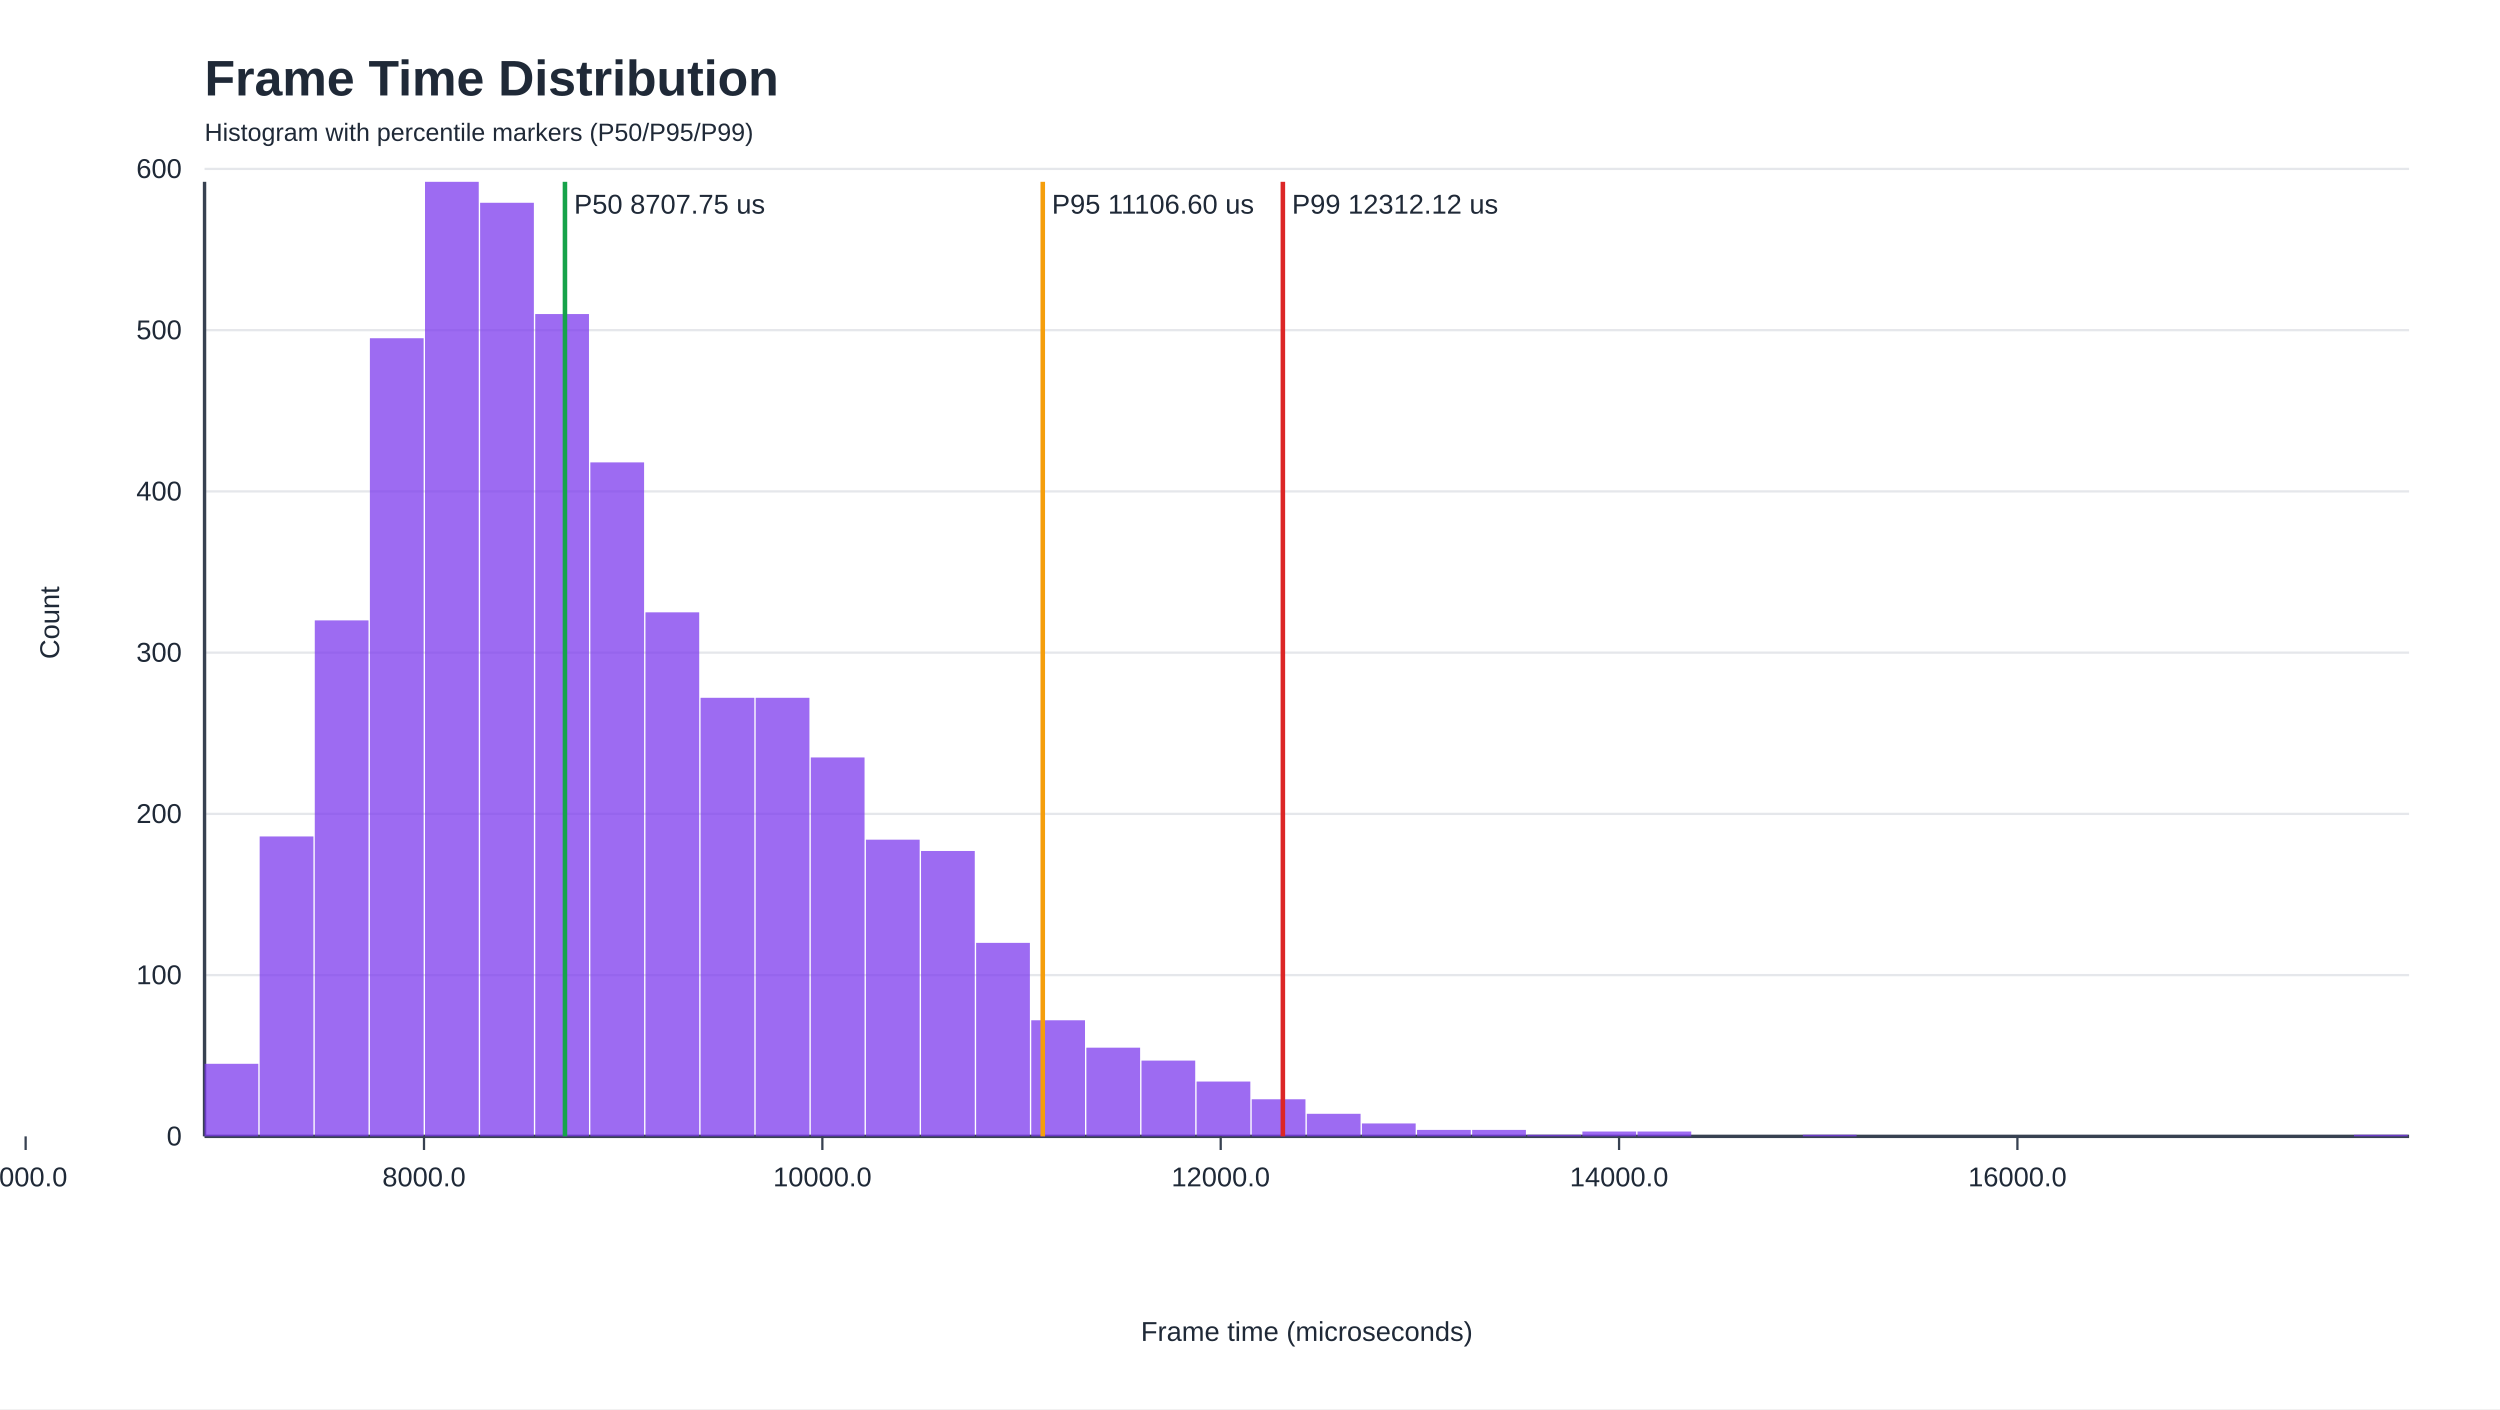
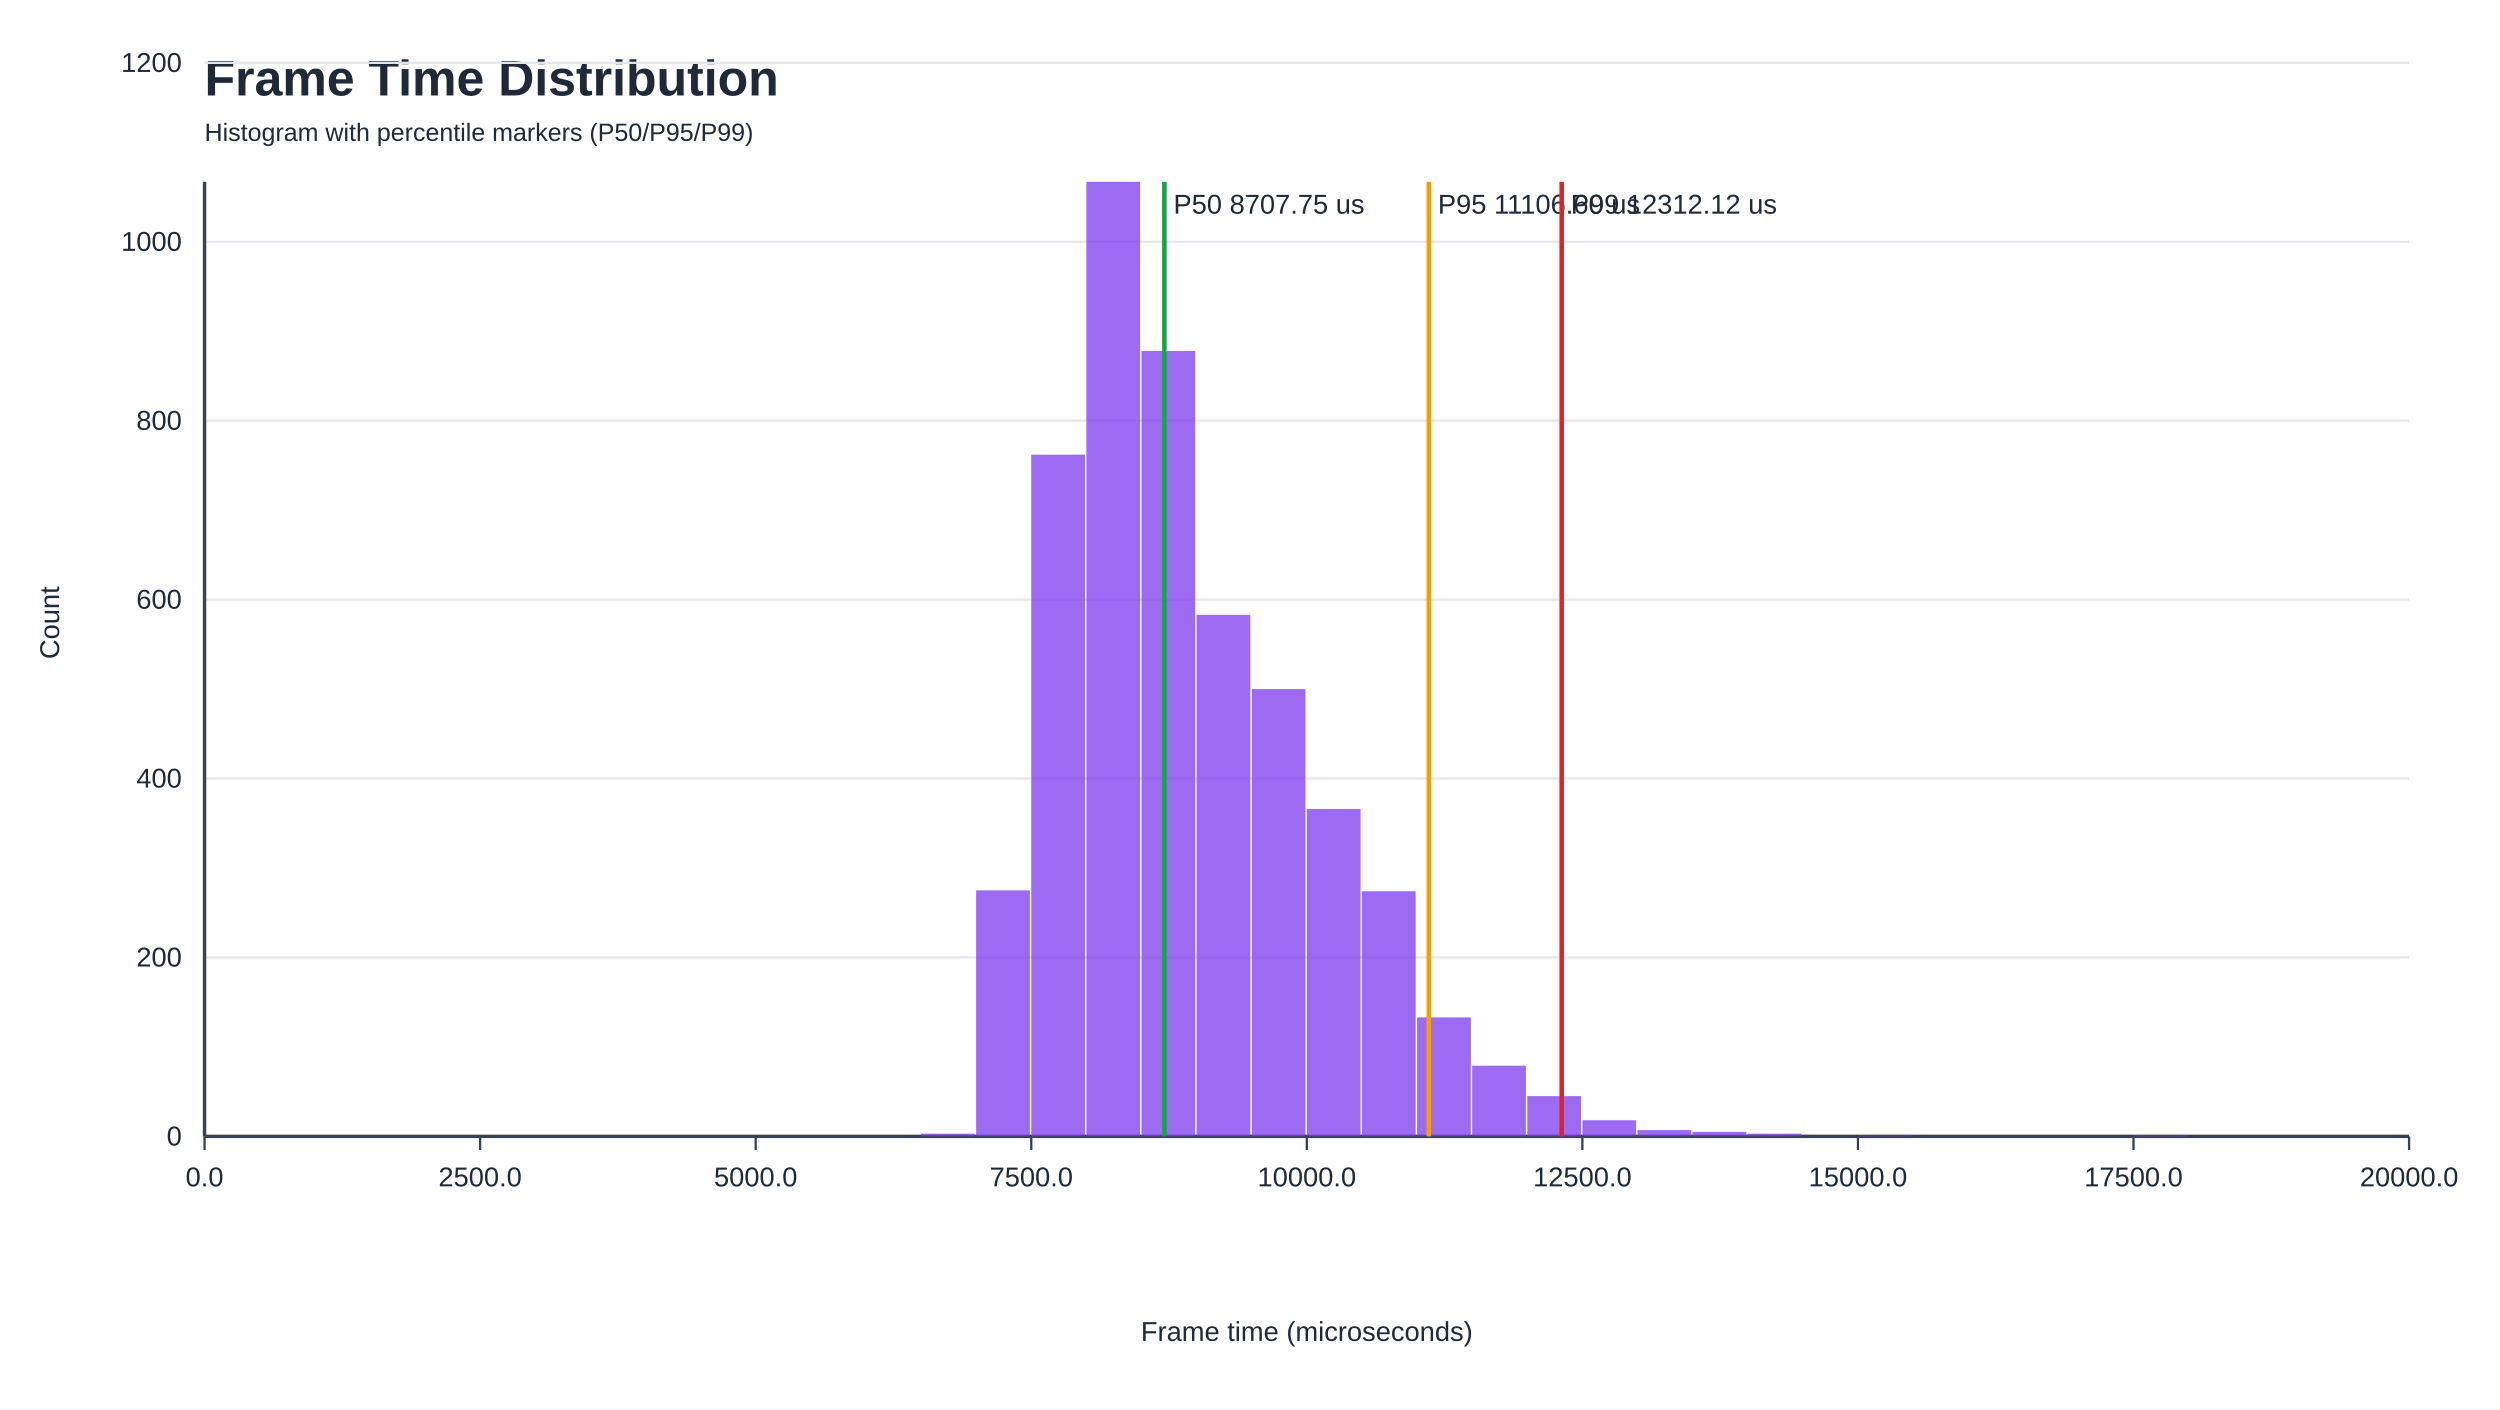
<svg xmlns="http://www.w3.org/2000/svg" width="1100" height="620" viewBox="0 0 1100 620" role="img">
  <style>text{font-family:Arial,sans-serif;fill:#1f2937;}.title{font-size:22px;font-weight:700;}.axis{font-size:12px;}.small{font-size:11px;}</style>
  <rect x="0" y="0" width="1100" height="620" fill="#ffffff" />
  <text class="title" x="90" y="42">Frame Time Distribution</text>
  <text class="small" x="90" y="62">Histogram with percentile markers (P50/P95/P99)</text>
  <line x1="90" y1="500.00" x2="1060" y2="500.00" stroke="#e5e7eb" stroke-width="1" />
  <text class="axis" x="80" y="504.00" text-anchor="end">0</text>
-   <line x1="90" y1="429.05" x2="1060" y2="429.05" stroke="#e5e7eb" stroke-width="1" />
-   <text class="axis" x="80" y="433.05" text-anchor="end">100</text>
-   <line x1="90" y1="358.11" x2="1060" y2="358.11" stroke="#e5e7eb" stroke-width="1" />
-   <text class="axis" x="80" y="362.11" text-anchor="end">200</text>
-   <line x1="90" y1="287.16" x2="1060" y2="287.16" stroke="#e5e7eb" stroke-width="1" />
-   <text class="axis" x="80" y="291.16" text-anchor="end">300</text>
-   <line x1="90" y1="216.22" x2="1060" y2="216.22" stroke="#e5e7eb" stroke-width="1" />
-   <text class="axis" x="80" y="220.22" text-anchor="end">400</text>
-   <line x1="90" y1="145.27" x2="1060" y2="145.27" stroke="#e5e7eb" stroke-width="1" />
-   <text class="axis" x="80" y="149.27" text-anchor="end">500</text>
-   <line x1="90" y1="74.32" x2="1060" y2="74.32" stroke="#e5e7eb" stroke-width="1" />
-   <text class="axis" x="80" y="78.32" text-anchor="end">600</text>
+   <line x1="90" y1="421.27" x2="1060" y2="421.27" stroke="#e5e7eb" stroke-width="1" />
+   <text class="axis" x="80" y="425.27" text-anchor="end">200</text>
+   <line x1="90" y1="342.55" x2="1060" y2="342.55" stroke="#e5e7eb" stroke-width="1" />
+   <text class="axis" x="80" y="346.55" text-anchor="end">400</text>
+   <line x1="90" y1="263.82" x2="1060" y2="263.82" stroke="#e5e7eb" stroke-width="1" />
+   <text class="axis" x="80" y="267.82" text-anchor="end">600</text>
+   <line x1="90" y1="185.10" x2="1060" y2="185.10" stroke="#e5e7eb" stroke-width="1" />
+   <text class="axis" x="80" y="189.10" text-anchor="end">800</text>
+   <line x1="90" y1="106.37" x2="1060" y2="106.37" stroke="#e5e7eb" stroke-width="1" />
+   <text class="axis" x="80" y="110.37" text-anchor="end">1000</text>
+   <line x1="90" y1="27.65" x2="1060" y2="27.65" stroke="#e5e7eb" stroke-width="1" />
+   <text class="axis" x="80" y="31.65" text-anchor="end">1200</text>
  <line x1="90" y1="80" x2="90" y2="500" stroke="#374151" stroke-width="1.5" />
  <line x1="90" y1="500" x2="1060" y2="500" stroke="#374151" stroke-width="1.5" />
-   <rect x="90.00" y="468.07" width="23.65" height="31.93" fill="#7c3aed" opacity="0.75" />
-   <rect x="114.25" y="368.04" width="23.65" height="131.96" fill="#7c3aed" opacity="0.75" />
-   <rect x="138.50" y="272.97" width="23.65" height="227.03" fill="#7c3aed" opacity="0.75" />
-   <rect x="162.75" y="148.82" width="23.65" height="351.18" fill="#7c3aed" opacity="0.75" />
-   <rect x="187.00" y="80.00" width="23.65" height="420.00" fill="#7c3aed" opacity="0.75" />
-   <rect x="211.25" y="89.22" width="23.65" height="410.78" fill="#7c3aed" opacity="0.75" />
-   <rect x="235.50" y="138.18" width="23.65" height="361.82" fill="#7c3aed" opacity="0.75" />
-   <rect x="259.75" y="203.45" width="23.65" height="296.55" fill="#7c3aed" opacity="0.75" />
-   <rect x="284.00" y="269.43" width="23.65" height="230.57" fill="#7c3aed" opacity="0.75" />
-   <rect x="308.25" y="307.03" width="23.65" height="192.97" fill="#7c3aed" opacity="0.75" />
-   <rect x="332.50" y="307.03" width="23.65" height="192.97" fill="#7c3aed" opacity="0.75" />
-   <rect x="356.75" y="333.28" width="23.65" height="166.72" fill="#7c3aed" opacity="0.75" />
-   <rect x="381.00" y="369.46" width="23.65" height="130.54" fill="#7c3aed" opacity="0.75" />
-   <rect x="405.25" y="374.43" width="23.65" height="125.57" fill="#7c3aed" opacity="0.75" />
-   <rect x="429.50" y="414.86" width="23.65" height="85.14" fill="#7c3aed" opacity="0.75" />
-   <rect x="453.75" y="448.92" width="23.65" height="51.08" fill="#7c3aed" opacity="0.75" />
-   <rect x="478.00" y="460.98" width="23.65" height="39.02" fill="#7c3aed" opacity="0.75" />
-   <rect x="502.25" y="466.66" width="23.65" height="33.34" fill="#7c3aed" opacity="0.75" />
-   <rect x="526.50" y="475.88" width="23.65" height="24.12" fill="#7c3aed" opacity="0.75" />
-   <rect x="550.75" y="483.68" width="23.65" height="16.32" fill="#7c3aed" opacity="0.75" />
-   <rect x="575.00" y="490.07" width="23.65" height="9.93" fill="#7c3aed" opacity="0.75" />
-   <rect x="599.25" y="494.32" width="23.65" height="5.68" fill="#7c3aed" opacity="0.75" />
-   <rect x="623.50" y="497.16" width="23.65" height="2.84" fill="#7c3aed" opacity="0.75" />
-   <rect x="647.75" y="497.16" width="23.65" height="2.84" fill="#7c3aed" opacity="0.75" />
-   <rect x="672.00" y="499.29" width="23.65" height="0.71" fill="#7c3aed" opacity="0.75" />
-   <rect x="696.25" y="497.87" width="23.65" height="2.13" fill="#7c3aed" opacity="0.75" />
-   <rect x="720.50" y="497.87" width="23.65" height="2.13" fill="#7c3aed" opacity="0.75" />
-   <rect x="744.75" y="500.00" width="23.65" height="0.00" fill="#7c3aed" opacity="0.75" />
-   <rect x="769.00" y="500.00" width="23.65" height="0.00" fill="#7c3aed" opacity="0.75" />
-   <rect x="793.25" y="499.29" width="23.65" height="0.71" fill="#7c3aed" opacity="0.75" />
-   <rect x="817.50" y="500.00" width="23.65" height="0.00" fill="#7c3aed" opacity="0.75" />
+   <rect x="90.00" y="500.00" width="23.65" height="0.00" fill="#7c3aed" opacity="0.75" />
+   <rect x="114.25" y="500.00" width="23.65" height="0.00" fill="#7c3aed" opacity="0.75" />
+   <rect x="138.50" y="500.00" width="23.65" height="0.00" fill="#7c3aed" opacity="0.75" />
+   <rect x="162.75" y="500.00" width="23.65" height="0.00" fill="#7c3aed" opacity="0.75" />
+   <rect x="187.00" y="500.00" width="23.65" height="0.00" fill="#7c3aed" opacity="0.75" />
+   <rect x="211.25" y="500.00" width="23.65" height="0.00" fill="#7c3aed" opacity="0.75" />
+   <rect x="235.50" y="500.00" width="23.65" height="0.00" fill="#7c3aed" opacity="0.75" />
+   <rect x="259.75" y="500.00" width="23.65" height="0.00" fill="#7c3aed" opacity="0.75" />
+   <rect x="284.00" y="500.00" width="23.65" height="0.00" fill="#7c3aed" opacity="0.75" />
+   <rect x="308.25" y="500.00" width="23.65" height="0.00" fill="#7c3aed" opacity="0.75" />
+   <rect x="332.50" y="500.00" width="23.65" height="0.00" fill="#7c3aed" opacity="0.75" />
+   <rect x="356.75" y="500.00" width="23.65" height="0.00" fill="#7c3aed" opacity="0.75" />
+   <rect x="381.00" y="500.00" width="23.65" height="0.00" fill="#7c3aed" opacity="0.75" />
+   <rect x="405.25" y="498.82" width="23.65" height="1.18" fill="#7c3aed" opacity="0.75" />
+   <rect x="429.50" y="391.75" width="23.65" height="108.25" fill="#7c3aed" opacity="0.75" />
+   <rect x="453.75" y="200.06" width="23.65" height="299.94" fill="#7c3aed" opacity="0.75" />
+   <rect x="478.00" y="80.00" width="23.65" height="420.00" fill="#7c3aed" opacity="0.75" />
+   <rect x="502.25" y="154.40" width="23.65" height="345.60" fill="#7c3aed" opacity="0.75" />
+   <rect x="526.50" y="270.52" width="23.65" height="229.48" fill="#7c3aed" opacity="0.75" />
+   <rect x="550.75" y="303.19" width="23.65" height="196.81" fill="#7c3aed" opacity="0.75" />
+   <rect x="575.00" y="355.93" width="23.65" height="144.07" fill="#7c3aed" opacity="0.75" />
+   <rect x="599.25" y="392.15" width="23.65" height="107.85" fill="#7c3aed" opacity="0.75" />
+   <rect x="623.50" y="447.65" width="23.65" height="52.35" fill="#7c3aed" opacity="0.75" />
+   <rect x="647.75" y="468.90" width="23.65" height="31.10" fill="#7c3aed" opacity="0.75" />
+   <rect x="672.00" y="482.29" width="23.65" height="17.71" fill="#7c3aed" opacity="0.75" />
+   <rect x="696.25" y="492.91" width="23.65" height="7.09" fill="#7c3aed" opacity="0.75" />
+   <rect x="720.50" y="497.24" width="23.65" height="2.76" fill="#7c3aed" opacity="0.75" />
+   <rect x="744.75" y="498.03" width="23.65" height="1.97" fill="#7c3aed" opacity="0.75" />
+   <rect x="769.00" y="498.82" width="23.65" height="1.18" fill="#7c3aed" opacity="0.75" />
+   <rect x="793.25" y="500.00" width="23.65" height="0.00" fill="#7c3aed" opacity="0.75" />
+   <rect x="817.50" y="499.61" width="23.65" height="0.39" fill="#7c3aed" opacity="0.75" />
  <rect x="841.75" y="500.00" width="23.65" height="0.00" fill="#7c3aed" opacity="0.75" />
  <rect x="866.00" y="500.00" width="23.65" height="0.00" fill="#7c3aed" opacity="0.75" />
  <rect x="890.25" y="500.00" width="23.65" height="0.00" fill="#7c3aed" opacity="0.75" />
  <rect x="914.50" y="500.00" width="23.65" height="0.00" fill="#7c3aed" opacity="0.75" />
-   <rect x="938.75" y="500.00" width="23.65" height="0.00" fill="#7c3aed" opacity="0.75" />
+   <rect x="938.75" y="499.61" width="23.65" height="0.39" fill="#7c3aed" opacity="0.75" />
  <rect x="963.00" y="500.00" width="23.65" height="0.00" fill="#7c3aed" opacity="0.75" />
  <rect x="987.25" y="500.00" width="23.65" height="0.00" fill="#7c3aed" opacity="0.75" />
  <rect x="1011.50" y="500.00" width="23.65" height="0.00" fill="#7c3aed" opacity="0.75" />
-   <rect x="1035.75" y="499.29" width="23.65" height="0.71" fill="#7c3aed" opacity="0.75" />
-   <line x1="11.28" y1="500" x2="11.28" y2="506" stroke="#374151" />
-   <text class="axis" x="11.28" y="522" text-anchor="middle">6000.0</text>
-   <line x1="186.56" y1="500" x2="186.56" y2="506" stroke="#374151" />
-   <text class="axis" x="186.56" y="522" text-anchor="middle">8000.0</text>
-   <line x1="361.84" y1="500" x2="361.84" y2="506" stroke="#374151" />
-   <text class="axis" x="361.84" y="522" text-anchor="middle">10000.0</text>
-   <line x1="537.11" y1="500" x2="537.11" y2="506" stroke="#374151" />
-   <text class="axis" x="537.11" y="522" text-anchor="middle">12000.0</text>
-   <line x1="712.39" y1="500" x2="712.39" y2="506" stroke="#374151" />
-   <text class="axis" x="712.39" y="522" text-anchor="middle">14000.0</text>
-   <line x1="887.66" y1="500" x2="887.66" y2="506" stroke="#374151" />
-   <text class="axis" x="887.66" y="522" text-anchor="middle">16000.0</text>
-   <line x1="248.58" y1="80" x2="248.58" y2="500" stroke="#16a34a" stroke-width="2" />
-   <text class="axis" x="252.58" y="94.00" text-anchor="start" fill="#16a34a">P50 8707.75 us</text>
-   <line x1="458.82" y1="80" x2="458.82" y2="500" stroke="#f59e0b" stroke-width="2" />
-   <text class="axis" x="462.82" y="94.00" text-anchor="start" fill="#f59e0b">P95 11106.60 us</text>
-   <line x1="564.46" y1="80" x2="564.46" y2="500" stroke="#dc2626" stroke-width="2" />
-   <text class="axis" x="568.46" y="94.00" text-anchor="start" fill="#dc2626">P99 12312.12 us</text>
+   <rect x="1035.75" y="500.00" width="23.65" height="0.00" fill="#7c3aed" opacity="0.75" />
+   <line x1="90.00" y1="500" x2="90.00" y2="506" stroke="#374151" />
+   <text class="axis" x="90.00" y="522" text-anchor="middle">0.0</text>
+   <line x1="211.25" y1="500" x2="211.25" y2="506" stroke="#374151" />
+   <text class="axis" x="211.25" y="522" text-anchor="middle">2500.0</text>
+   <line x1="332.50" y1="500" x2="332.50" y2="506" stroke="#374151" />
+   <text class="axis" x="332.50" y="522" text-anchor="middle">5000.0</text>
+   <line x1="453.75" y1="500" x2="453.75" y2="506" stroke="#374151" />
+   <text class="axis" x="453.75" y="522" text-anchor="middle">7500.0</text>
+   <line x1="575.00" y1="500" x2="575.00" y2="506" stroke="#374151" />
+   <text class="axis" x="575.00" y="522" text-anchor="middle">10000.0</text>
+   <line x1="696.25" y1="500" x2="696.25" y2="506" stroke="#374151" />
+   <text class="axis" x="696.25" y="522" text-anchor="middle">12500.0</text>
+   <line x1="817.50" y1="500" x2="817.50" y2="506" stroke="#374151" />
+   <text class="axis" x="817.50" y="522" text-anchor="middle">15000.0</text>
+   <line x1="938.75" y1="500" x2="938.75" y2="506" stroke="#374151" />
+   <text class="axis" x="938.75" y="522" text-anchor="middle">17500.0</text>
+   <line x1="1060.00" y1="500" x2="1060.00" y2="506" stroke="#374151" />
+   <text class="axis" x="1060.00" y="522" text-anchor="middle">20000.0</text>
+   <line x1="512.33" y1="80" x2="512.33" y2="500" stroke="#16a34a" stroke-width="2" />
+   <text class="axis" x="516.33" y="94.00" text-anchor="start" fill="#16a34a">P50 8707.75 us</text>
+   <line x1="628.67" y1="80" x2="628.67" y2="500" stroke="#f59e0b" stroke-width="2" />
+   <text class="axis" x="632.67" y="94.00" text-anchor="start" fill="#f59e0b">P95 11106.60 us</text>
+   <line x1="687.14" y1="80" x2="687.14" y2="500" stroke="#dc2626" stroke-width="2" />
+   <text class="axis" x="691.14" y="94.00" text-anchor="start" fill="#dc2626">P99 12312.12 us</text>
  <text class="axis" x="575.00" y="590" text-anchor="middle">Frame time (microseconds)</text>
  <text class="axis" x="26" y="290.00" transform="rotate(-90 26 290.00)">Count</text>
</svg>
